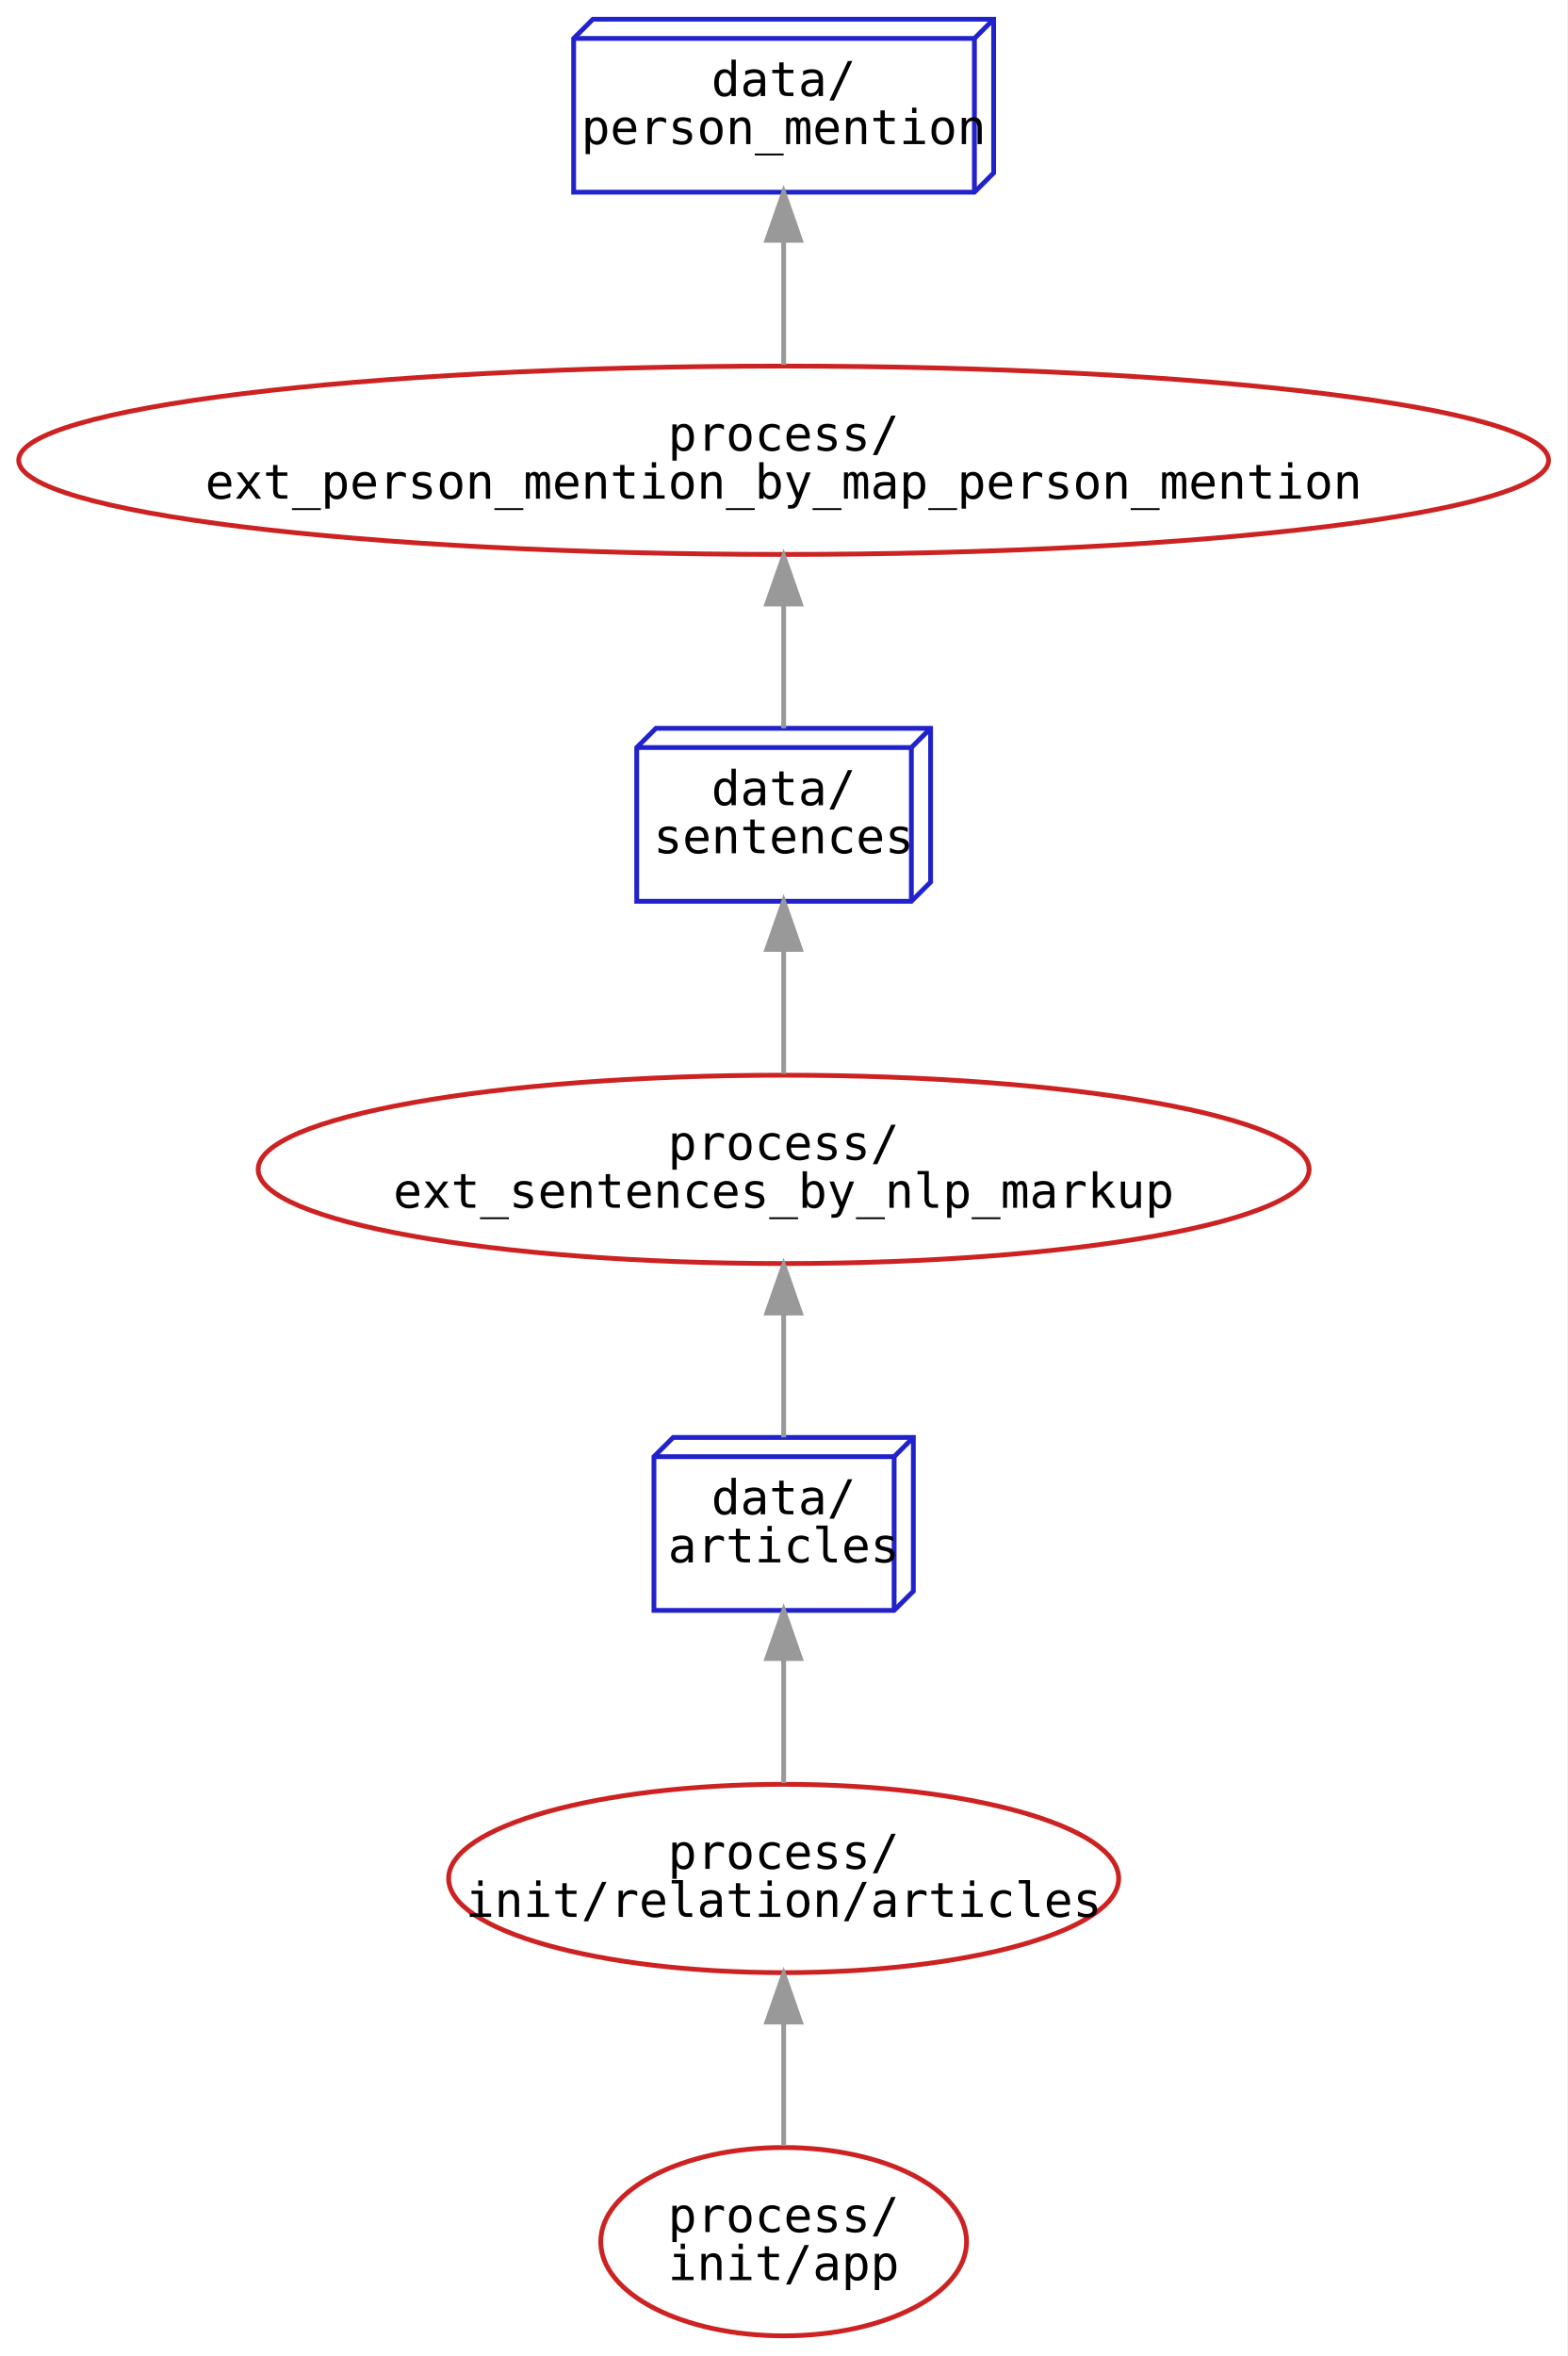
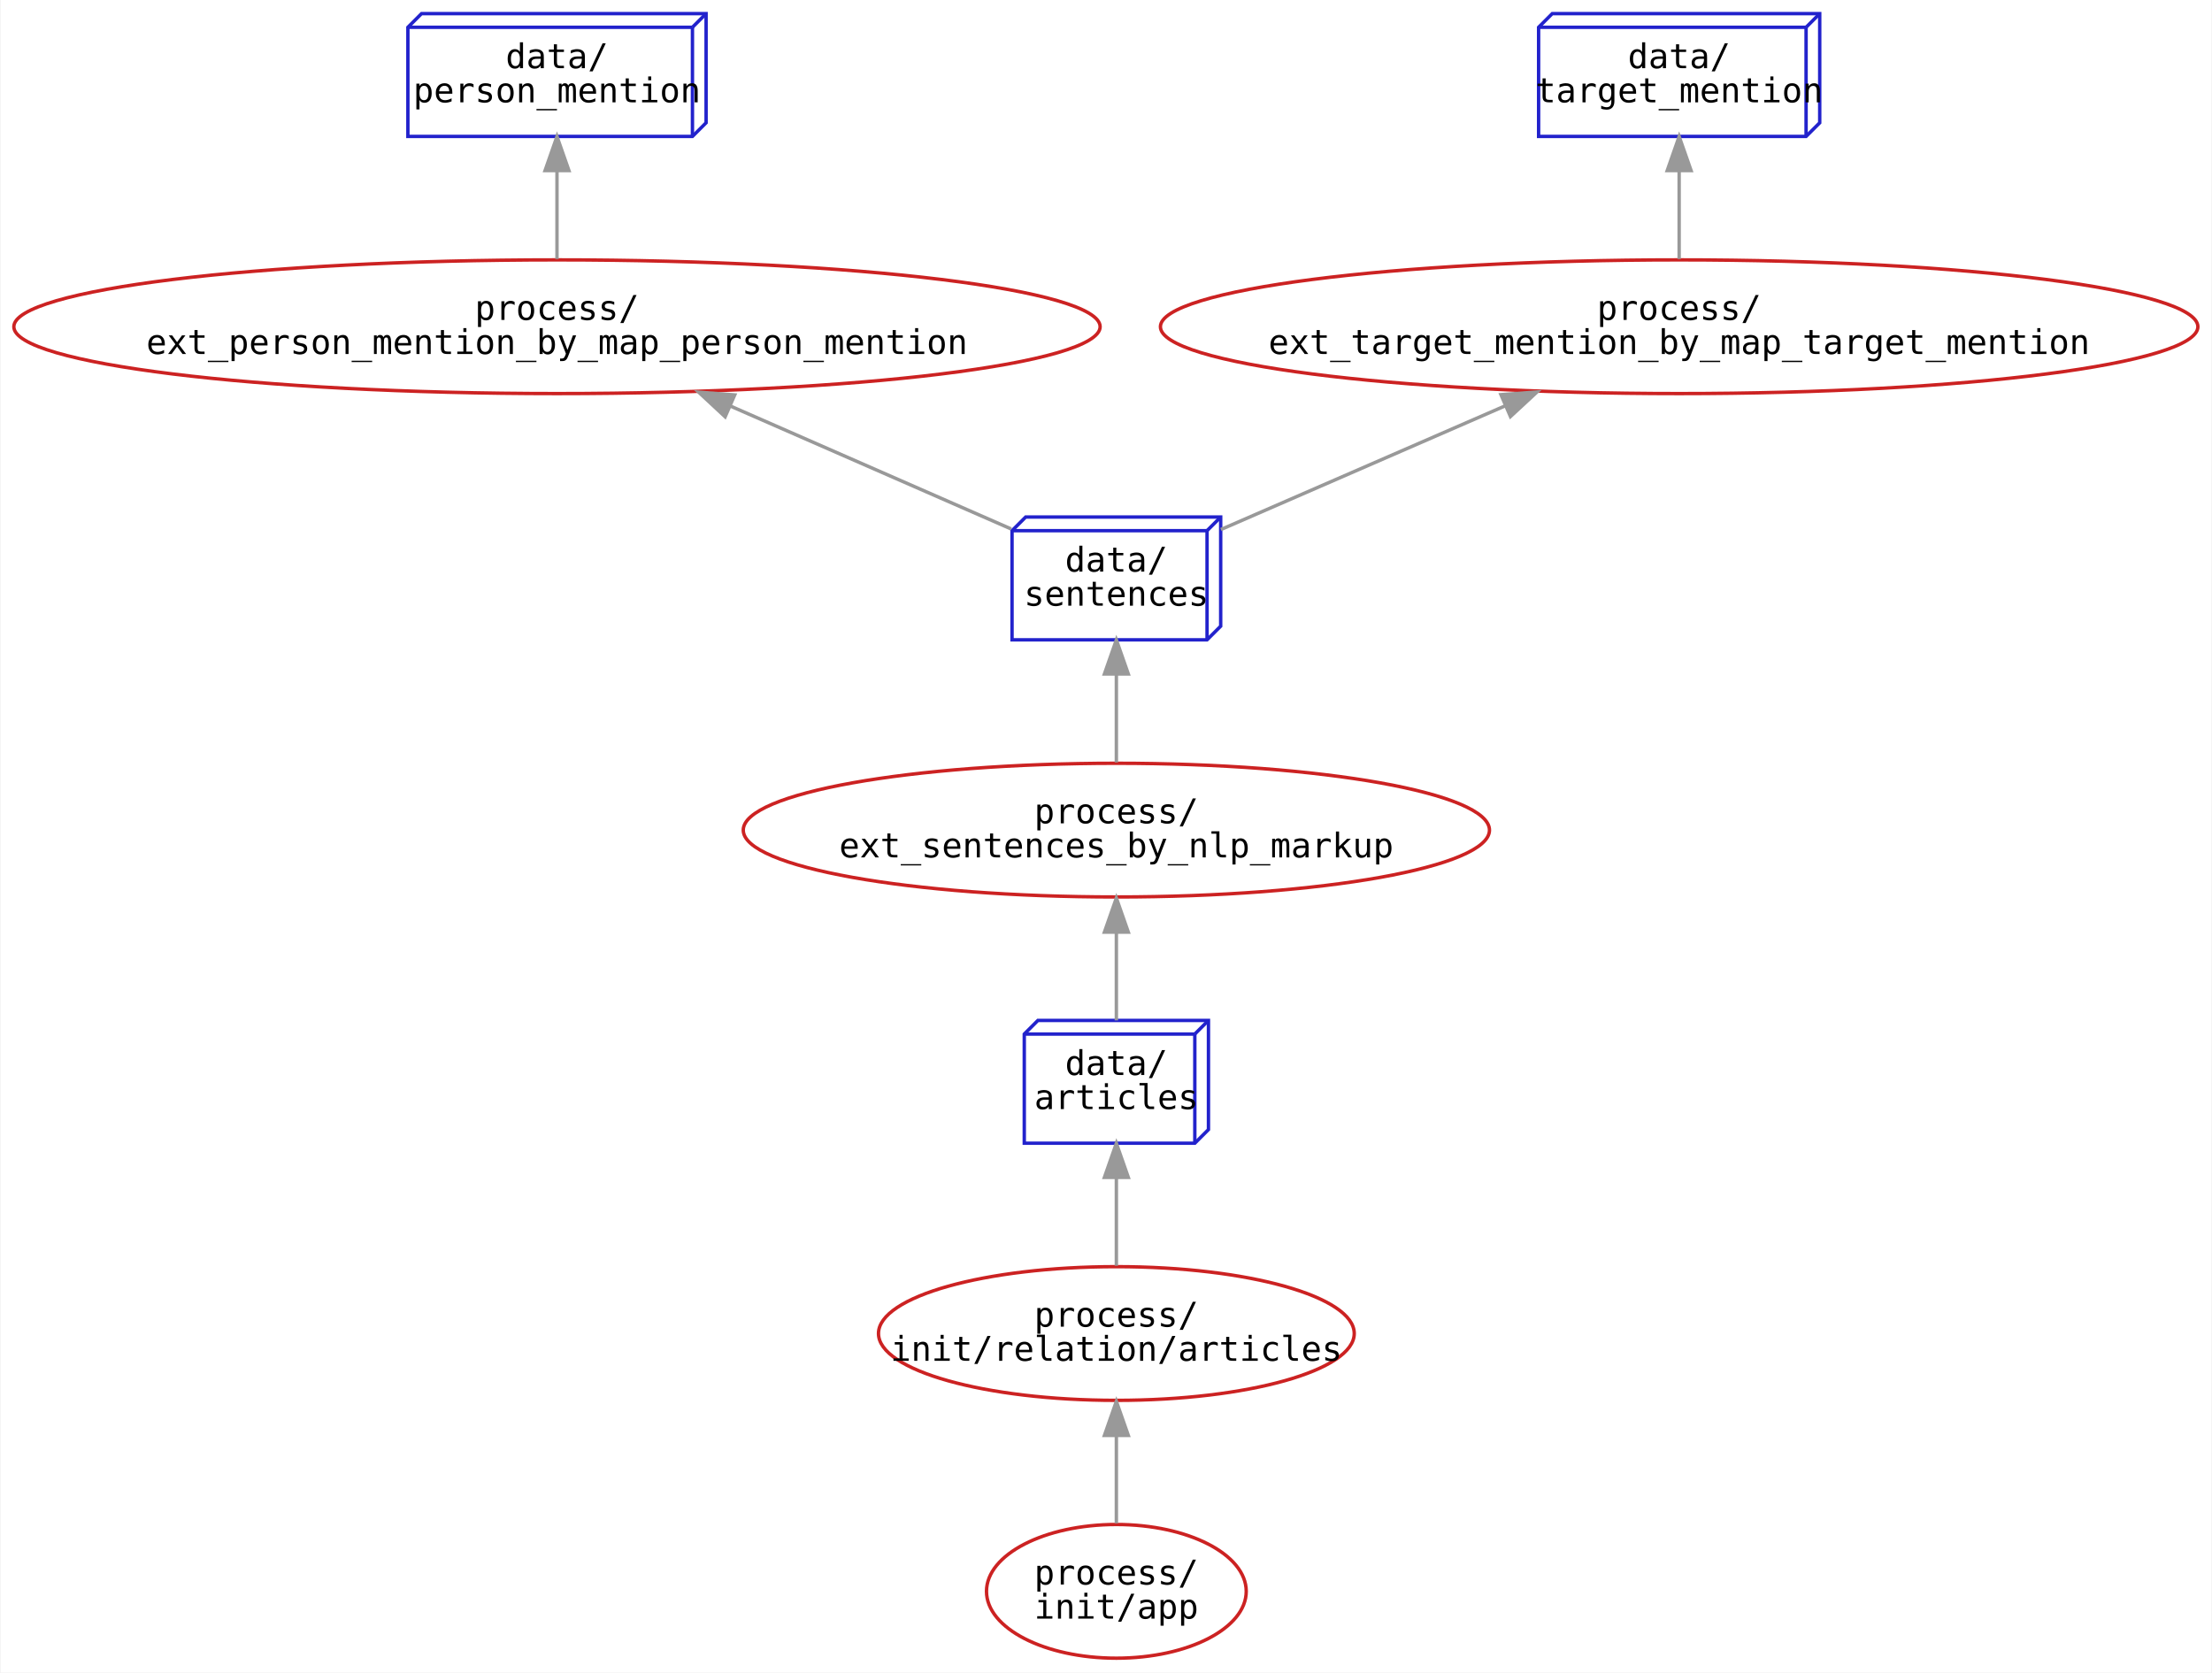
- <svg xmlns="http://www.w3.org/2000/svg" width="326pt" height="490pt" viewBox="0.00 0.00 326.24 490.39">
+ <svg xmlns="http://www.w3.org/2000/svg" width="648pt" height="490pt" viewBox="0.00 0.00 648.16 490.39">
  <g id="graph0" class="graph" transform="scale(1 1) rotate(0) translate(4 486.392)">
-     <polygon fill="white" stroke="none" points="-4,4 -4,-486.392 322.238,-486.392 322.238,4 -4,4" />
+     <polygon fill="white" stroke="none" points="-4,4 -4,-486.392 644.16,-486.392 644.16,4 -4,4" />
    <g id="node1" class="node">
-       <ellipse fill="none" stroke="#cc2222" cx="159.119" cy="-19.799" rx="38.075" ry="19.6" />
-       <text text-anchor="middle" x="159.119" y="-21.799" font-family="Ubuntu Mono,Envy Code R,Oxygen Mono,Consolas,Menlo,Monaco,Andale Mono" font-size="10.00">process/</text>
-       <text text-anchor="middle" x="159.119" y="-11.799" font-family="Ubuntu Mono,Envy Code R,Oxygen Mono,Consolas,Menlo,Monaco,Andale Mono" font-size="10.00">init/app</text>
+       <ellipse fill="none" stroke="#cc2222" cx="323.119" cy="-19.799" rx="38.075" ry="19.6" />
+       <text text-anchor="middle" x="323.119" y="-21.799" font-family="Ubuntu Mono,Envy Code R,Oxygen Mono,Consolas,Menlo,Monaco,Andale Mono" font-size="10.00">process/</text>
+       <text text-anchor="middle" x="323.119" y="-11.799" font-family="Ubuntu Mono,Envy Code R,Oxygen Mono,Consolas,Menlo,Monaco,Andale Mono" font-size="10.00">init/app</text>
    </g>
    <g id="node2" class="node">
-       <ellipse fill="none" stroke="#cc2222" cx="159.119" cy="-95.397" rx="69.742" ry="19.6" />
-       <text text-anchor="middle" x="159.119" y="-97.397" font-family="Ubuntu Mono,Envy Code R,Oxygen Mono,Consolas,Menlo,Monaco,Andale Mono" font-size="10.00">process/</text>
-       <text text-anchor="middle" x="159.119" y="-87.397" font-family="Ubuntu Mono,Envy Code R,Oxygen Mono,Consolas,Menlo,Monaco,Andale Mono" font-size="10.00">init/relation/articles</text>
+       <ellipse fill="none" stroke="#cc2222" cx="323.119" cy="-95.397" rx="69.742" ry="19.6" />
+       <text text-anchor="middle" x="323.119" y="-97.397" font-family="Ubuntu Mono,Envy Code R,Oxygen Mono,Consolas,Menlo,Monaco,Andale Mono" font-size="10.00">process/</text>
+       <text text-anchor="middle" x="323.119" y="-87.397" font-family="Ubuntu Mono,Envy Code R,Oxygen Mono,Consolas,Menlo,Monaco,Andale Mono" font-size="10.00">init/relation/articles</text>
    </g>
    <g id="edge1" class="edge">
-       <path fill="none" stroke="#999999" d="M159.119,-39.752C159.119,-47.564 159.119,-56.792 159.119,-65.419" />
-       <polygon fill="#999999" stroke="#999999" points="155.619,-65.508 159.119,-75.508 162.619,-65.508 155.619,-65.508" />
+       <path fill="none" stroke="#999999" d="M323.119,-39.752C323.119,-47.564 323.119,-56.792 323.119,-65.419" />
+       <polygon fill="#999999" stroke="#999999" points="319.619,-65.508 323.119,-75.508 326.619,-65.508 319.619,-65.508" />
    </g>
    <g id="node6" class="node">
-       <polygon fill="none" stroke="#2222cc" points="186.119,-187.196 136.119,-187.196 132.119,-183.196 132.119,-151.196 182.119,-151.196 186.119,-155.196 186.119,-187.196" />
-       <polyline fill="none" stroke="#2222cc" points="182.119,-183.196 132.119,-183.196 " />
-       <polyline fill="none" stroke="#2222cc" points="182.119,-183.196 182.119,-151.196 " />
-       <polyline fill="none" stroke="#2222cc" points="182.119,-183.196 186.119,-187.196 " />
-       <text text-anchor="middle" x="159.119" y="-171.196" font-family="Ubuntu Mono,Envy Code R,Oxygen Mono,Consolas,Menlo,Monaco,Andale Mono" font-size="10.00">data/</text>
-       <text text-anchor="middle" x="159.119" y="-161.196" font-family="Ubuntu Mono,Envy Code R,Oxygen Mono,Consolas,Menlo,Monaco,Andale Mono" font-size="10.00">articles</text>
+       <polygon fill="none" stroke="#2222cc" points="350.119,-187.196 300.119,-187.196 296.119,-183.196 296.119,-151.196 346.119,-151.196 350.119,-155.196 350.119,-187.196" />
+       <polyline fill="none" stroke="#2222cc" points="346.119,-183.196 296.119,-183.196 " />
+       <polyline fill="none" stroke="#2222cc" points="346.119,-183.196 346.119,-151.196 " />
+       <polyline fill="none" stroke="#2222cc" points="346.119,-183.196 350.119,-187.196 " />
+       <text text-anchor="middle" x="323.119" y="-171.196" font-family="Ubuntu Mono,Envy Code R,Oxygen Mono,Consolas,Menlo,Monaco,Andale Mono" font-size="10.00">data/</text>
+       <text text-anchor="middle" x="323.119" y="-161.196" font-family="Ubuntu Mono,Envy Code R,Oxygen Mono,Consolas,Menlo,Monaco,Andale Mono" font-size="10.00">articles</text>
    </g>
-     <g id="edge4" class="edge">
-       <path fill="none" stroke="#999999" d="M159.119,-115.261C159.119,-123.178 159.119,-132.533 159.119,-141.159" />
-       <polygon fill="#999999" stroke="#999999" points="155.619,-141.175 159.119,-151.175 162.619,-141.175 155.619,-141.175" />
+     <g id="edge5" class="edge">
+       <path fill="none" stroke="#999999" d="M323.119,-115.261C323.119,-123.178 323.119,-132.533 323.119,-141.159" />
+       <polygon fill="#999999" stroke="#999999" points="319.619,-141.175 323.119,-151.175 326.619,-141.175 319.619,-141.175" />
    </g>
    <g id="node3" class="node">
      <ellipse fill="none" stroke="#cc2222" cx="159.119" cy="-390.593" rx="159.238" ry="19.6" />
      <text text-anchor="middle" x="159.119" y="-392.593" font-family="Ubuntu Mono,Envy Code R,Oxygen Mono,Consolas,Menlo,Monaco,Andale Mono" font-size="10.00">process/</text>
      <text text-anchor="middle" x="159.119" y="-382.593" font-family="Ubuntu Mono,Envy Code R,Oxygen Mono,Consolas,Menlo,Monaco,Andale Mono" font-size="10.00">ext_person_mention_by_map_person_mention</text>
    </g>
-     <g id="node7" class="node">
+     <g id="node8" class="node">
      <polygon fill="none" stroke="#2222cc" points="202.833,-482.392 119.405,-482.392 115.405,-478.392 115.405,-446.392 198.833,-446.392 202.833,-450.392 202.833,-482.392" />
      <polyline fill="none" stroke="#2222cc" points="198.833,-478.392 115.405,-478.392 " />
      <polyline fill="none" stroke="#2222cc" points="198.833,-478.392 198.833,-446.392 " />
      <polyline fill="none" stroke="#2222cc" points="198.833,-478.392 202.833,-482.392 " />
      <text text-anchor="middle" x="159.119" y="-466.392" font-family="Ubuntu Mono,Envy Code R,Oxygen Mono,Consolas,Menlo,Monaco,Andale Mono" font-size="10.00">data/</text>
      <text text-anchor="middle" x="159.119" y="-456.392" font-family="Ubuntu Mono,Envy Code R,Oxygen Mono,Consolas,Menlo,Monaco,Andale Mono" font-size="10.00">person_mention</text>
    </g>
-     <g id="edge5" class="edge">
+     <g id="edge6" class="edge">
      <path fill="none" stroke="#999999" d="M159.119,-410.457C159.119,-418.374 159.119,-427.729 159.119,-436.355" />
      <polygon fill="#999999" stroke="#999999" points="155.619,-436.371 159.119,-446.371 162.619,-436.371 155.619,-436.371" />
    </g>
    <g id="node4" class="node">
-       <polygon fill="none" stroke="#2222cc" points="189.706,-334.794 132.532,-334.794 128.532,-330.794 128.532,-298.794 185.706,-298.794 189.706,-302.794 189.706,-334.794" />
-       <polyline fill="none" stroke="#2222cc" points="185.706,-330.794 128.532,-330.794 " />
-       <polyline fill="none" stroke="#2222cc" points="185.706,-330.794 185.706,-298.794 " />
-       <polyline fill="none" stroke="#2222cc" points="185.706,-330.794 189.706,-334.794 " />
-       <text text-anchor="middle" x="159.119" y="-318.794" font-family="Ubuntu Mono,Envy Code R,Oxygen Mono,Consolas,Menlo,Monaco,Andale Mono" font-size="10.00">data/</text>
-       <text text-anchor="middle" x="159.119" y="-308.794" font-family="Ubuntu Mono,Envy Code R,Oxygen Mono,Consolas,Menlo,Monaco,Andale Mono" font-size="10.00">sentences</text>
+       <polygon fill="none" stroke="#2222cc" points="353.706,-334.794 296.532,-334.794 292.532,-330.794 292.532,-298.794 349.706,-298.794 353.706,-302.794 353.706,-334.794" />
+       <polyline fill="none" stroke="#2222cc" points="349.706,-330.794 292.532,-330.794 " />
+       <polyline fill="none" stroke="#2222cc" points="349.706,-330.794 349.706,-298.794 " />
+       <polyline fill="none" stroke="#2222cc" points="349.706,-330.794 353.706,-334.794 " />
+       <text text-anchor="middle" x="323.119" y="-318.794" font-family="Ubuntu Mono,Envy Code R,Oxygen Mono,Consolas,Menlo,Monaco,Andale Mono" font-size="10.00">data/</text>
+       <text text-anchor="middle" x="323.119" y="-308.794" font-family="Ubuntu Mono,Envy Code R,Oxygen Mono,Consolas,Menlo,Monaco,Andale Mono" font-size="10.00">sentences</text>
    </g>
    <g id="edge2" class="edge">
-       <path fill="none" stroke="#999999" d="M159.119,-334.809C159.119,-342.475 159.119,-351.745 159.119,-360.464" />
-       <polygon fill="#999999" stroke="#999999" points="155.619,-360.679 159.119,-370.679 162.619,-360.679 155.619,-360.679" />
+       <path fill="none" stroke="#999999" d="M292.272,-331.299C269.115,-341.437 236.895,-355.543 209.951,-367.339" />
+       <polygon fill="#999999" stroke="#999999" points="208.421,-364.188 200.664,-371.405 211.228,-370.6 208.421,-364.188" />
+     </g>
+     <g id="node7" class="node">
+       <ellipse fill="none" stroke="#cc2222" cx="488.119" cy="-390.593" rx="152.082" ry="19.6" />
+       <text text-anchor="middle" x="488.119" y="-392.593" font-family="Ubuntu Mono,Envy Code R,Oxygen Mono,Consolas,Menlo,Monaco,Andale Mono" font-size="10.00">process/</text>
+       <text text-anchor="middle" x="488.119" y="-382.593" font-family="Ubuntu Mono,Envy Code R,Oxygen Mono,Consolas,Menlo,Monaco,Andale Mono" font-size="10.00">ext_target_mention_by_map_target_mention</text>
+     </g>
+     <g id="edge4" class="edge">
+       <path fill="none" stroke="#999999" d="M353.768,-331.131C377.11,-341.288 409.767,-355.498 437.038,-367.365" />
+       <polygon fill="#999999" stroke="#999999" points="435.87,-370.674 446.436,-371.455 438.663,-364.255 435.87,-370.674" />
    </g>
    <g id="node5" class="node">
-       <ellipse fill="none" stroke="#cc2222" cx="159.119" cy="-242.995" rx="109.387" ry="19.6" />
-       <text text-anchor="middle" x="159.119" y="-244.995" font-family="Ubuntu Mono,Envy Code R,Oxygen Mono,Consolas,Menlo,Monaco,Andale Mono" font-size="10.00">process/</text>
-       <text text-anchor="middle" x="159.119" y="-234.995" font-family="Ubuntu Mono,Envy Code R,Oxygen Mono,Consolas,Menlo,Monaco,Andale Mono" font-size="10.00">ext_sentences_by_nlp_markup</text>
+       <ellipse fill="none" stroke="#cc2222" cx="323.119" cy="-242.995" rx="109.387" ry="19.6" />
+       <text text-anchor="middle" x="323.119" y="-244.995" font-family="Ubuntu Mono,Envy Code R,Oxygen Mono,Consolas,Menlo,Monaco,Andale Mono" font-size="10.00">process/</text>
+       <text text-anchor="middle" x="323.119" y="-234.995" font-family="Ubuntu Mono,Envy Code R,Oxygen Mono,Consolas,Menlo,Monaco,Andale Mono" font-size="10.00">ext_sentences_by_nlp_markup</text>
    </g>
-     <g id="edge6" class="edge">
-       <path fill="none" stroke="#999999" d="M159.119,-262.859C159.119,-270.776 159.119,-280.131 159.119,-288.757" />
-       <polygon fill="#999999" stroke="#999999" points="155.619,-288.773 159.119,-298.773 162.619,-288.773 155.619,-288.773" />
+     <g id="edge7" class="edge">
+       <path fill="none" stroke="#999999" d="M323.119,-262.859C323.119,-270.776 323.119,-280.131 323.119,-288.757" />
+       <polygon fill="#999999" stroke="#999999" points="319.619,-288.773 323.119,-298.773 326.619,-288.773 319.619,-288.773" />
    </g>
    <g id="edge3" class="edge">
-       <path fill="none" stroke="#999999" d="M159.119,-187.211C159.119,-194.877 159.119,-204.147 159.119,-212.866" />
-       <polygon fill="#999999" stroke="#999999" points="155.619,-213.081 159.119,-223.081 162.619,-213.081 155.619,-213.081" />
+       <path fill="none" stroke="#999999" d="M323.119,-187.211C323.119,-194.877 323.119,-204.147 323.119,-212.866" />
+       <polygon fill="#999999" stroke="#999999" points="319.619,-213.081 323.119,-223.081 326.619,-213.081 319.619,-213.081" />
+     </g>
+     <g id="node9" class="node">
+       <polygon fill="none" stroke="#2222cc" points="529.329,-482.392 450.91,-482.392 446.91,-478.392 446.91,-446.392 525.329,-446.392 529.329,-450.392 529.329,-482.392" />
+       <polyline fill="none" stroke="#2222cc" points="525.329,-478.392 446.91,-478.392 " />
+       <polyline fill="none" stroke="#2222cc" points="525.329,-478.392 525.329,-446.392 " />
+       <polyline fill="none" stroke="#2222cc" points="525.329,-478.392 529.329,-482.392 " />
+       <text text-anchor="middle" x="488.119" y="-466.392" font-family="Ubuntu Mono,Envy Code R,Oxygen Mono,Consolas,Menlo,Monaco,Andale Mono" font-size="10.00">data/</text>
+       <text text-anchor="middle" x="488.119" y="-456.392" font-family="Ubuntu Mono,Envy Code R,Oxygen Mono,Consolas,Menlo,Monaco,Andale Mono" font-size="10.00">target_mention</text>
+     </g>
+     <g id="edge8" class="edge">
+       <path fill="none" stroke="#999999" d="M488.119,-410.457C488.119,-418.374 488.119,-427.729 488.119,-436.355" />
+       <polygon fill="#999999" stroke="#999999" points="484.619,-436.371 488.119,-446.371 491.619,-436.371 484.619,-436.371" />
    </g>
  </g>
</svg>
